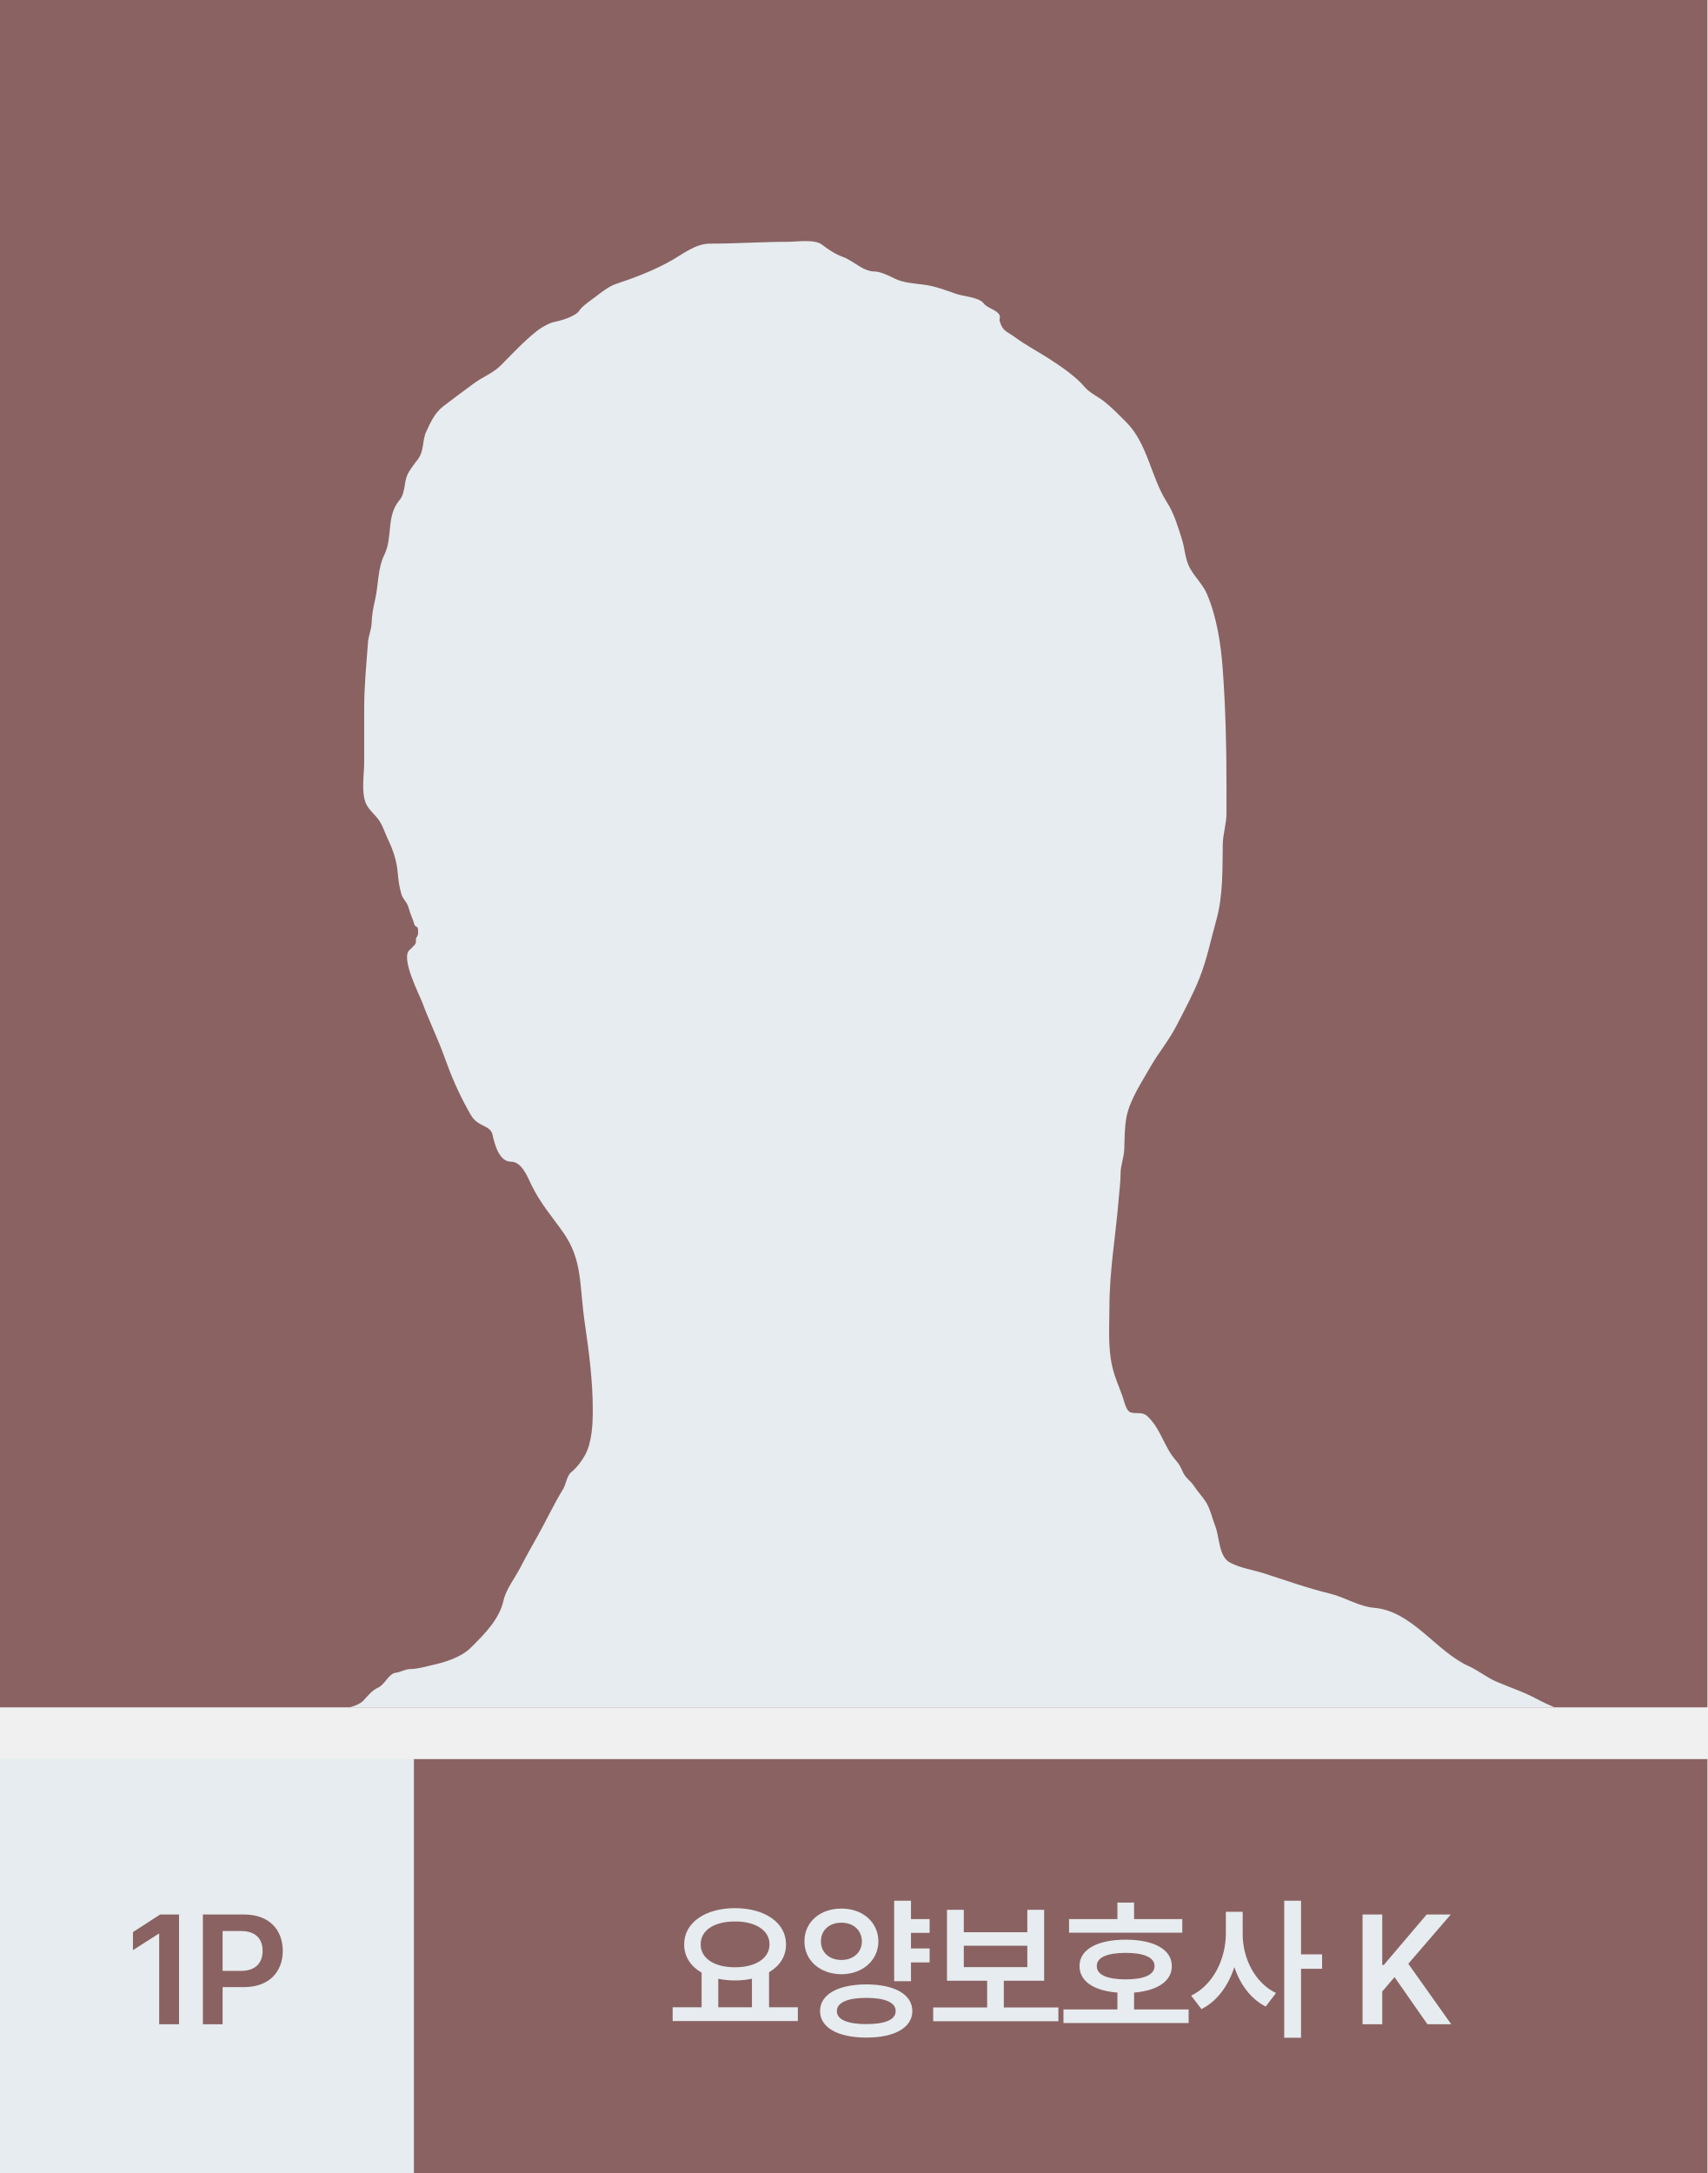
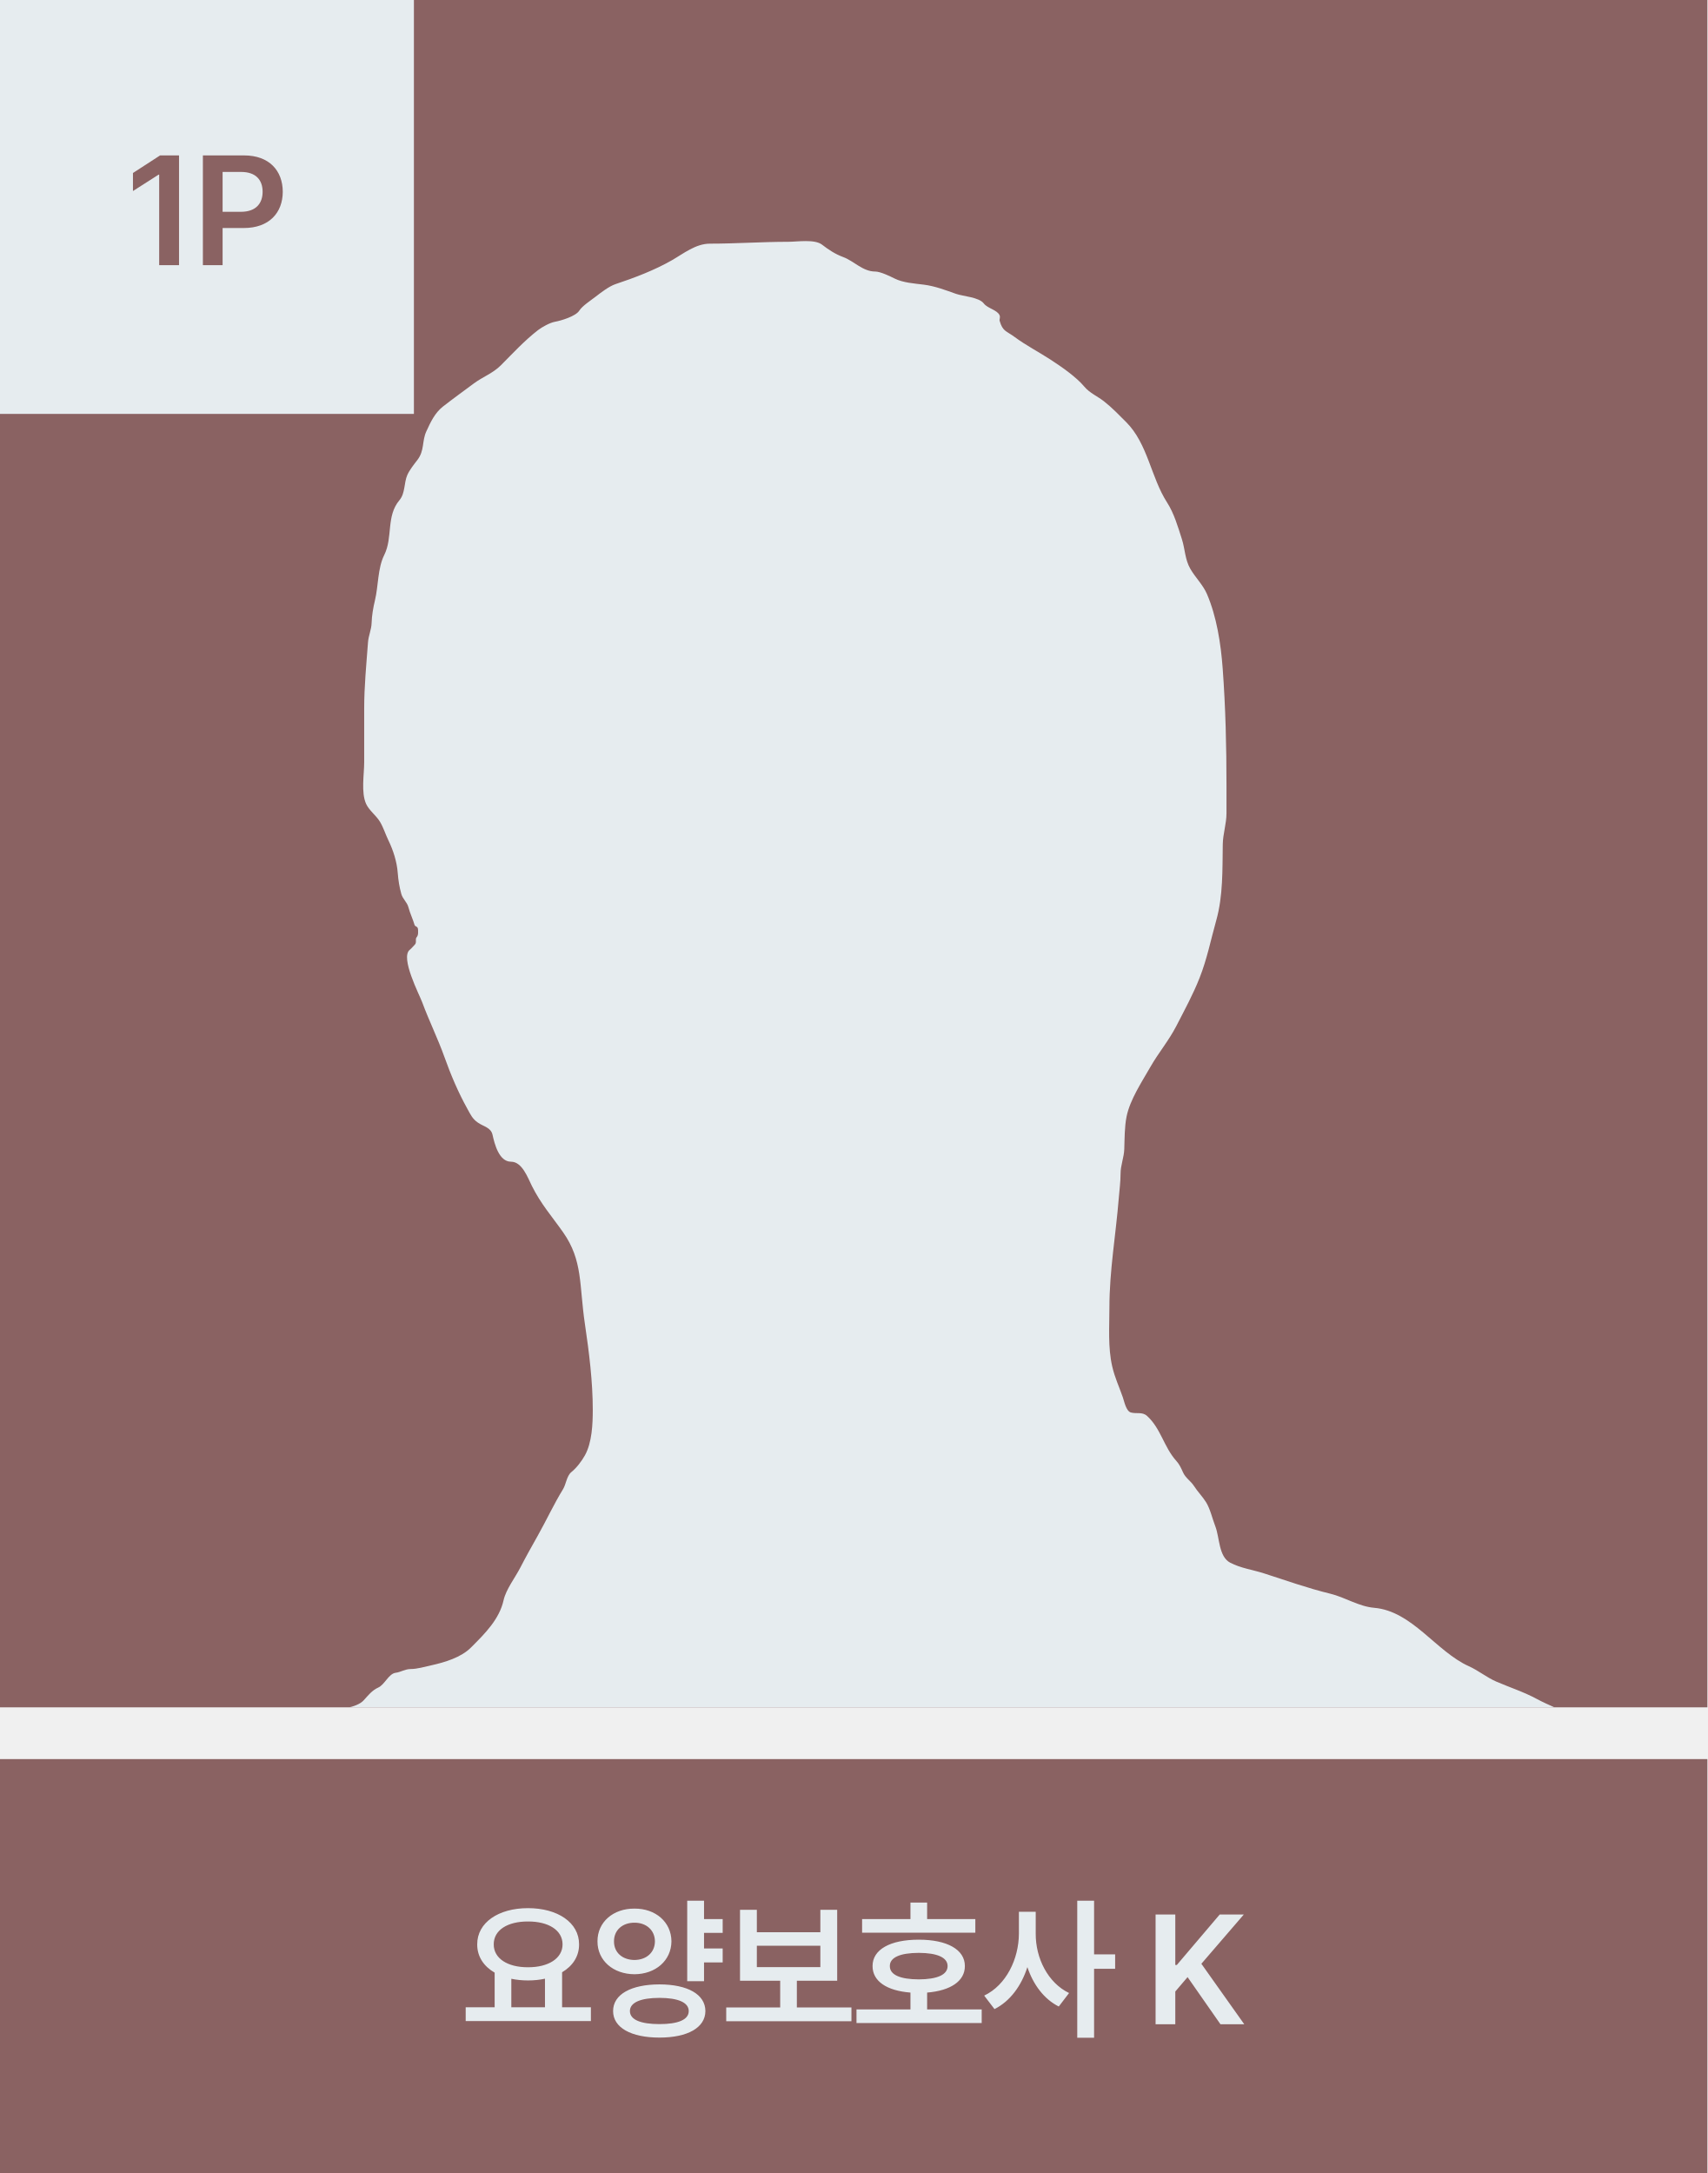
<svg xmlns="http://www.w3.org/2000/svg" width="264" height="336" viewBox="0 0 264 336" fill="none">
-   <g clip-path="url(#clip0_428_3283)">
+   <g clip-path="url(#clip0_1444_19039)">
    <rect width="264" height="264" fill="#8A6262" />
-     <path d="M43.983 270.531C42.528 271.986 41.548 272.966 39.645 274.166C39.219 274.166 37.974 275.603 38.4 275.603C39.71 275.603 40.963 275.585 42.247 275.906C50.513 277.973 58.476 278.764 66.976 278.764C78.503 278.764 90.029 278.428 101.522 277.614C112.918 276.808 124.124 276.235 135.557 276.178C142.406 276.143 149.274 275.783 156.119 275.539C164.726 275.233 173.197 273.911 181.837 274.038C190.513 274.166 198.743 275.216 207.315 276.465L207.394 276.476C214.154 277.461 220.866 278.439 227.701 278.7C231.491 278.844 235.02 278.794 238.717 277.966C240.983 277.458 243.464 277.446 245.39 276.002C247.126 274.7 248.773 271.348 247.545 269.137C245.613 265.661 240.94 264.492 237.695 262.736C235.621 261.614 233.52 260.947 231.373 260.022C229.876 259.377 228.608 258.307 227.127 257.643C222.054 255.37 218.37 249.119 212.488 248.608C210.056 248.396 208.02 246.993 205.671 246.421C202.167 245.567 198.85 244.378 195.422 243.276C193.717 242.728 191.822 242.476 190.218 241.631C188.418 240.684 188.588 237.722 187.919 236.012C187.462 234.843 187.136 233.329 186.482 232.277C185.937 231.398 185.187 230.66 184.63 229.786C184.118 228.981 183.309 228.552 182.906 227.631C182.629 226.997 182.358 226.417 181.885 225.891C179.946 223.737 179.503 220.867 177.351 218.931C176.613 218.267 175.723 218.65 174.86 218.404C174.117 218.191 173.845 216.721 173.615 216.057C173.04 214.396 172.372 213.031 171.971 211.268C171.297 208.303 171.54 205.222 171.54 202.2C171.54 196.446 172.536 190.925 172.993 185.215C173.094 183.949 173.264 182.778 173.264 181.495C173.264 180.173 173.795 178.982 173.839 177.68C173.893 176.068 173.875 174.242 174.19 172.667C174.714 170.047 176.561 167.277 177.878 164.972C179.131 162.78 180.727 160.902 181.885 158.65C183.164 156.162 184.467 153.789 185.493 151.179C186.659 148.21 187.205 145.353 188.063 142.303C189.127 138.521 189.008 134.452 189.068 130.554C189.094 128.913 189.643 127.393 189.643 125.733V121.55C189.643 115.419 189.503 109.414 189.053 103.335C188.77 99.527 188.129 95.364 186.626 91.857C186.019 90.44 184.824 89.293 184.056 87.962C183.207 86.49 183.247 84.925 182.747 83.364C182.133 81.452 181.546 79.389 180.448 77.681C177.948 73.792 177.482 68.617 174.126 65.261C173.032 64.167 171.897 62.984 170.678 62.036C169.708 61.282 168.469 60.752 167.677 59.801C166.407 58.278 164.148 56.722 162.456 55.619C160.637 54.432 158.618 53.394 156.885 52.107C155.623 51.169 155.045 51.277 154.57 49.616C154.498 49.365 154.707 49.082 154.554 48.738C154.192 47.923 152.694 47.679 152.128 46.934C151.369 45.936 148.937 45.829 147.817 45.434C146.245 44.879 144.582 44.233 142.821 44.013C141.403 43.836 139.635 43.721 138.335 43.071C137.6 42.704 136.118 41.985 135.318 41.985C133.409 41.985 132.037 40.362 130.385 39.75C129.151 39.294 128.126 38.623 127.112 37.835C125.966 36.943 123.255 37.388 121.892 37.388C117.841 37.388 113.809 37.675 109.775 37.675C107.569 37.675 105.69 39.211 103.853 40.261C101.16 41.8 98.08 42.962 95.168 43.933C94.196 44.257 92.912 45.239 92.087 45.881C91.391 46.422 90.028 47.304 89.581 48.02C89.024 48.911 86.743 49.585 85.781 49.76C85.034 49.896 83.803 50.567 83.179 51.053C81.035 52.72 79.312 54.617 77.432 56.497C76.201 57.728 74.649 58.262 73.265 59.29C71.673 60.473 70.078 61.626 68.524 62.834C67.249 63.826 66.597 65.228 65.922 66.698C65.214 68.239 65.675 69.663 64.517 71.152C64.01 71.803 63.322 72.676 62.985 73.434C62.449 74.639 62.678 76.254 61.771 77.33C59.664 79.832 60.786 83.069 59.409 85.823C58.388 87.864 58.512 90.626 57.972 92.847C57.712 93.917 57.491 95.193 57.461 96.295C57.432 97.367 56.98 98.26 56.902 99.312C56.646 102.767 56.312 106.068 56.312 109.577V117.878C56.312 119.737 55.806 122.56 56.615 124.312C57.074 125.307 58.155 126.087 58.738 127.042C59.281 127.929 59.592 128.978 60.047 129.915C60.807 131.48 61.372 133.25 61.5 134.976C61.582 136.083 61.757 137.191 62.059 138.248C62.273 138.997 62.947 139.513 63.144 140.26C63.407 141.253 63.844 142.128 64.086 142.974C64.207 143.397 64.645 143.107 64.645 143.852C64.645 144.302 64.694 144.581 64.421 144.921C64.15 145.261 64.487 145.718 64.134 146.071C63.882 146.323 63.622 146.653 63.352 146.869C61.857 148.064 64.841 153.783 65.283 154.979C66.358 157.88 67.695 160.568 68.732 163.472C69.705 166.197 70.846 168.892 72.26 171.438C72.766 172.349 73.035 172.991 73.904 173.593C74.766 174.19 75.905 174.335 76.155 175.461C76.465 176.857 77.147 179.627 79.013 179.627C80.734 179.627 81.596 182.081 82.237 183.363C83.665 186.218 85.262 187.975 87.058 190.528C90.15 194.921 89.536 198.649 90.443 204.74C91.097 209.138 91.656 213.681 91.656 217.989C91.656 220.208 91.537 223.058 90.443 225.029C89.941 225.931 89.142 226.982 88.351 227.615C87.629 228.193 87.525 229.508 87.058 230.265C85.649 232.555 84.503 235.047 83.179 237.401L83.177 237.405C82.252 239.049 81.311 240.721 80.449 242.398C79.651 243.949 78.238 245.754 77.863 247.442C77.215 250.36 74.996 252.577 72.95 254.623L72.818 254.754C71.281 256.292 68.759 257.039 66.688 257.5C65.704 257.718 64.494 258.074 63.495 258.074C62.639 258.074 61.937 258.562 61.197 258.649C60.091 258.779 59.498 260.49 58.467 260.948C57.547 261.357 56.899 262.171 56.248 262.896C55.143 264.123 52.285 264.254 50.724 264.699C49.324 265.1 48.022 267.09 46.701 267.844C45.821 268.348 44.762 269.752 44.019 270.494L43.983 270.531Z" fill="#E6ECEF" />
+     <path d="M43.983 270.532C42.528 271.987 41.548 272.967 39.645 274.167C39.219 274.167 37.974 275.603 38.4 275.603C39.71 275.603 40.963 275.586 42.247 275.907C50.513 277.973 58.476 278.764 66.976 278.764C78.503 278.764 90.029 278.429 101.522 277.615C112.918 276.808 124.124 276.235 135.557 276.178C142.406 276.144 149.274 275.783 156.119 275.54C164.726 275.233 173.197 273.912 181.837 274.039C190.513 274.167 198.743 275.217 207.315 276.465L207.394 276.477C214.154 277.462 220.866 278.44 227.701 278.7C231.491 278.845 235.02 278.795 238.717 277.966C240.983 277.458 243.464 277.447 245.39 276.003C247.126 274.7 248.773 271.349 247.545 269.138C245.613 265.662 240.94 264.493 237.695 262.736C235.621 261.614 233.52 260.947 231.373 260.023C229.876 259.378 228.608 258.308 227.127 257.644C222.054 255.37 218.37 249.12 212.488 248.608C210.056 248.397 208.02 246.993 205.671 246.421C202.167 245.568 198.85 244.378 195.422 243.276C193.717 242.728 191.822 242.476 190.218 241.632C188.418 240.685 188.588 237.723 187.919 236.013C187.462 234.844 187.136 233.33 186.482 232.277C185.937 231.398 185.187 230.661 184.63 229.787C184.118 228.981 183.309 228.553 182.906 227.632C182.629 226.997 182.358 226.417 181.885 225.891C179.946 223.737 179.503 220.868 177.351 218.931C176.613 218.267 175.723 218.651 174.86 218.404C174.117 218.192 173.845 216.721 173.615 216.058C173.04 214.397 172.372 213.031 171.971 211.268C171.297 208.304 171.54 205.223 171.54 202.201C171.54 196.447 172.536 190.925 172.993 185.215C173.094 183.95 173.264 182.778 173.264 181.495C173.264 180.173 173.795 178.983 173.839 177.68C173.893 176.068 173.875 174.242 174.19 172.667C174.714 170.047 176.561 167.277 177.878 164.973C179.131 162.78 180.727 160.903 181.885 158.651C183.164 156.163 184.467 153.79 185.493 151.18C186.659 148.211 187.205 145.353 188.063 142.304C189.127 138.521 189.008 134.452 189.068 130.554C189.094 128.914 189.643 127.394 189.643 125.733V121.551C189.643 115.419 189.503 109.414 189.053 103.336C188.77 99.527 188.129 95.365 186.626 91.858C186.019 90.44 184.824 89.294 184.056 87.962C183.207 86.49 183.247 84.926 182.747 83.365C182.133 81.453 181.546 79.39 180.448 77.681C177.948 73.793 177.482 68.618 174.126 65.261C173.032 64.168 171.897 62.985 170.678 62.037C169.708 61.282 168.469 60.753 167.677 59.802C166.407 58.278 164.148 56.722 162.456 55.619C160.637 54.433 158.618 53.394 156.885 52.107C155.623 51.169 155.045 51.277 154.57 49.617C154.498 49.365 154.707 49.082 154.554 48.739C154.192 47.923 152.694 47.68 152.128 46.935C151.369 45.936 148.937 45.829 147.817 45.434C146.245 44.879 144.582 44.233 142.821 44.013C141.403 43.836 139.635 43.722 138.335 43.071C137.6 42.704 136.118 41.986 135.318 41.986C133.409 41.986 132.037 40.363 130.385 39.751C129.151 39.294 128.126 38.624 127.112 37.835C125.966 36.944 123.255 37.388 121.892 37.388C117.841 37.388 113.809 37.676 109.775 37.676C107.569 37.676 105.69 39.212 103.853 40.262C101.16 41.8 98.08 42.963 95.168 43.934C94.196 44.258 92.912 45.239 92.087 45.881C91.391 46.422 90.028 47.305 89.581 48.02C89.024 48.911 86.743 49.586 85.781 49.76C85.034 49.896 83.803 50.568 83.179 51.053C81.035 52.721 79.312 54.617 77.432 56.497C76.201 57.728 74.649 58.263 73.265 59.291C71.673 60.474 70.078 61.626 68.524 62.835C67.249 63.827 66.597 65.228 65.922 66.698C65.214 68.24 65.675 69.663 64.517 71.152C64.01 71.804 63.322 72.677 62.985 73.435C62.449 74.639 62.678 76.254 61.771 77.33C59.664 79.833 60.786 83.069 59.409 85.823C58.388 87.864 58.512 90.627 57.972 92.847C57.712 93.917 57.491 95.193 57.461 96.296C57.432 97.367 56.98 98.26 56.902 99.313C56.646 102.768 56.312 106.069 56.312 109.578V117.879C56.312 119.738 55.806 122.56 56.615 124.312C57.074 125.308 58.155 126.088 58.738 127.042C59.281 127.93 59.592 128.978 60.047 129.916C60.807 131.48 61.372 133.251 61.5 134.976C61.582 136.084 61.757 137.191 62.059 138.249C62.273 138.997 62.947 139.513 63.144 140.26C63.407 141.254 63.844 142.128 64.086 142.974C64.207 143.397 64.645 143.108 64.645 143.852C64.645 144.302 64.694 144.581 64.421 144.922C64.15 145.262 64.487 145.719 64.134 146.071C63.882 146.324 63.622 146.653 63.352 146.87C61.857 148.065 64.841 153.783 65.283 154.979C66.358 157.881 67.695 160.568 68.732 163.472C69.705 166.198 70.846 168.893 72.26 171.438C72.766 172.35 73.035 172.992 73.904 173.593C74.766 174.19 75.905 174.336 76.155 175.461C76.465 176.858 77.147 179.628 79.013 179.628C80.734 179.628 81.596 182.081 82.237 183.363C83.665 186.219 85.262 187.975 87.058 190.528C90.15 194.921 89.536 198.65 90.443 204.741C91.097 209.139 91.656 213.682 91.656 217.989C91.656 220.209 91.537 223.059 90.443 225.029C89.941 225.932 89.142 226.983 88.351 227.616C87.629 228.193 87.525 229.508 87.058 230.266C85.649 232.555 84.503 235.048 83.179 237.401L83.177 237.406C82.252 239.05 81.311 240.722 80.449 242.398C79.651 243.95 78.238 245.755 77.863 247.443C77.215 250.36 74.996 252.578 72.95 254.623L72.818 254.754C71.281 256.292 68.759 257.04 66.688 257.5C65.704 257.719 64.494 258.075 63.495 258.075C62.639 258.075 61.937 258.562 61.197 258.65C60.091 258.78 59.498 260.49 58.467 260.948C57.547 261.357 56.899 262.172 56.248 262.896C55.143 264.123 52.285 264.254 50.724 264.7C49.324 265.1 48.022 267.09 46.701 267.845C45.821 268.348 44.762 269.752 44.019 270.495L43.983 270.532Z" fill="#E6ECEF" />
+     <rect width="64" height="64" fill="#E6ECEF" />
+     <path d="M27.683 24.031V41H24.613V27.008H24.519L20.558 29.539V26.75L24.753 24.031H27.683ZM31.372 41V24.031H37.747C41.638 24.031 43.712 26.398 43.723 29.656C43.712 32.902 41.614 35.258 37.7 35.258H34.419V41H31.372ZM34.419 32.75H37.278C39.575 32.738 40.606 31.449 40.606 29.656C40.606 27.84 39.575 26.586 37.278 26.586H34.419V32.75Z" fill="#8A6262" />
  </g>
-   <rect width="64" height="64" transform="translate(0 272)" fill="#E6ECEF" />
-   <path d="M27.683 296.031V313H24.613V299.008H24.519L20.558 301.539V298.75L24.753 296.031H27.683ZM31.372 313V296.031H37.747C41.638 296.031 43.712 298.398 43.723 301.656C43.712 304.902 41.614 307.258 37.7 307.258H34.419V313H31.372ZM34.419 304.75H37.278C39.575 304.738 40.606 303.449 40.606 301.656C40.606 299.84 39.575 298.586 37.278 298.586H34.419V304.75Z" fill="#8A6262" />
-   <rect width="200" height="64" transform="translate(64 272)" fill="#8A6262" />
-   <path d="M123.366 310.375V312.508H104.007V310.375H108.484V305.02C106.796 304.047 105.777 302.523 105.788 300.648C105.777 297.273 109.081 295.047 113.64 295.047C118.222 295.047 121.55 297.273 121.538 300.648C121.55 302.5 120.554 303.988 118.913 304.961V310.375H123.366ZM108.343 300.648C108.331 302.816 110.476 304.199 113.64 304.188C116.792 304.199 118.984 302.816 118.984 300.648C118.984 298.445 116.792 297.098 113.64 297.109C110.476 297.098 108.331 298.445 108.343 300.648ZM111.062 310.375H116.265V305.957C115.456 306.133 114.577 306.227 113.64 306.227C112.726 306.227 111.859 306.133 111.062 305.969V310.375ZM143.743 296.734V298.867H140.86V301.281H143.743V303.438H140.86V306.344H138.259V293.898H140.86V296.734H143.743ZM124.384 300.18C124.372 297.191 126.833 295.094 130.102 295.117C133.36 295.094 135.798 297.191 135.821 300.18C135.798 303.156 133.36 305.254 130.102 305.266C126.833 305.254 124.372 303.156 124.384 300.18ZM126.798 310.961C126.798 308.371 129.587 306.848 133.97 306.836C138.317 306.848 141.059 308.371 141.071 310.961C141.059 313.527 138.317 315.062 133.97 315.062C129.587 315.062 126.798 313.527 126.798 310.961ZM126.938 300.18C126.927 301.938 128.274 303.051 130.102 303.062C131.907 303.051 133.255 301.938 133.266 300.18C133.255 298.434 131.907 297.285 130.102 297.297C128.274 297.285 126.927 298.434 126.938 300.18ZM129.399 310.961C129.399 312.297 131.063 312.977 133.97 312.977C136.864 312.977 138.493 312.297 138.493 310.961C138.493 309.637 136.864 308.922 133.97 308.922C131.063 308.922 129.399 309.637 129.399 310.961ZM163.651 310.398V312.531H144.291V310.398H152.635V306.273H146.424V295.305H149.026V298.773H158.846V295.305H161.448V306.273H155.213V310.398H163.651ZM149.026 304.164H158.846V300.859H149.026V304.164ZM182.809 296.734V298.844H165.301V296.734H172.777V294.18H175.355V296.734H182.809ZM164.434 312.812V310.703H172.777V308.102C169.121 307.82 166.906 306.344 166.918 304C166.906 301.445 169.648 299.922 174.066 299.922C178.426 299.922 181.203 301.445 181.191 304C181.203 306.332 178.965 307.809 175.355 308.102V310.703H183.793V312.812H164.434ZM169.59 304C169.578 305.359 171.184 306.051 174.066 306.062C176.891 306.051 178.52 305.359 178.52 304C178.52 302.664 176.891 301.973 174.066 301.961C171.184 301.973 169.578 302.664 169.59 304ZM192.146 298.984C192.123 302.77 194.021 306.59 197.302 308.172L195.709 310.258C193.412 309.098 191.759 306.859 190.857 304.164C189.931 307.047 188.197 309.438 185.771 310.656L184.177 308.57C187.587 306.953 189.533 302.898 189.545 298.984V295.609H192.146V298.984ZM198.568 315.086V293.898H201.17V302.195H204.427V304.422H201.17V315.086H198.568ZM210.68 313V296.031H213.727V303.836H213.962L220.595 296.031H224.321L217.759 303.648L224.391 313H220.712L215.626 305.711L213.727 307.938V313H210.68Z" fill="#E6ECEF" />
+   <rect width="264" height="64" transform="translate(0 272)" fill="#8A6262" />
+   <path d="M91.366 310.375V312.508H72.007V310.375H76.484V305.02C74.796 304.047 73.777 302.523 73.788 300.648C73.777 297.273 77.081 295.047 81.64 295.047C86.222 295.047 89.55 297.273 89.538 300.648C89.55 302.5 88.554 303.988 86.913 304.961V310.375H91.366ZM76.343 300.648C76.331 302.816 78.476 304.199 81.64 304.188C84.792 304.199 86.984 302.816 86.984 300.648C86.984 298.445 84.792 297.098 81.64 297.109C78.476 297.098 76.331 298.445 76.343 300.648ZM79.062 310.375H84.265V305.957C83.456 306.133 82.577 306.227 81.64 306.227C80.726 306.227 79.859 306.133 79.062 305.969V310.375ZM111.743 296.734V298.867H108.86V301.281H111.743V303.438H108.86V306.344H106.259V293.898H108.86V296.734H111.743ZM92.384 300.18C92.372 297.191 94.833 295.094 98.102 295.117C101.36 295.094 103.798 297.191 103.821 300.18C103.798 303.156 101.36 305.254 98.102 305.266C94.833 305.254 92.372 303.156 92.384 300.18ZM94.798 310.961C94.798 308.371 97.587 306.848 101.97 306.836C106.317 306.848 109.059 308.371 109.071 310.961C109.059 313.527 106.317 315.062 101.97 315.062C97.587 315.062 94.798 313.527 94.798 310.961ZM94.938 300.18C94.927 301.938 96.274 303.051 98.102 303.062C99.907 303.051 101.255 301.938 101.266 300.18C101.255 298.434 99.907 297.285 98.102 297.297C96.274 297.285 94.927 298.434 94.938 300.18ZM97.399 310.961C97.399 312.297 99.063 312.977 101.97 312.977C104.864 312.977 106.493 312.297 106.493 310.961C106.493 309.637 104.864 308.922 101.97 308.922C99.063 308.922 97.399 309.637 97.399 310.961ZM131.651 310.398V312.531H112.291V310.398H120.635V306.273H114.424V295.305H117.026V298.773H126.846V295.305H129.448V306.273H123.213V310.398H131.651ZM117.026 304.164H126.846V300.859H117.026V304.164ZM150.809 296.734V298.844H133.301V296.734H140.777V294.18H143.355V296.734H150.809ZM132.434 312.812V310.703H140.777V308.102C137.121 307.82 134.906 306.344 134.918 304C134.906 301.445 137.648 299.922 142.066 299.922C146.426 299.922 149.203 301.445 149.191 304C149.203 306.332 146.965 307.809 143.355 308.102V310.703H151.793V312.812H132.434ZM137.59 304C137.578 305.359 139.184 306.051 142.066 306.062C144.891 306.051 146.52 305.359 146.52 304C146.52 302.664 144.891 301.973 142.066 301.961C139.184 301.973 137.578 302.664 137.59 304ZM160.146 298.984C160.123 302.77 162.021 306.59 165.302 308.172L163.709 310.258C161.412 309.098 159.759 306.859 158.857 304.164C157.931 307.047 156.197 309.438 153.771 310.656L152.177 308.57C155.587 306.953 157.533 302.898 157.545 298.984V295.609H160.146V298.984ZM166.568 315.086V293.898H169.17V302.195H172.427V304.422H169.17V315.086H166.568ZM178.68 313V296.031H181.727V303.836H181.962L188.595 296.031H192.321L185.759 303.648L192.391 313H188.712L183.626 305.711L181.727 307.938V313H178.68Z" fill="#E6ECEF" />
  <defs>
-     <clipPath id="clip0_428_3283">
+     <clipPath id="clip0_1444_19039">
      <rect width="264" height="264" fill="white" />
    </clipPath>
  </defs>
</svg>
